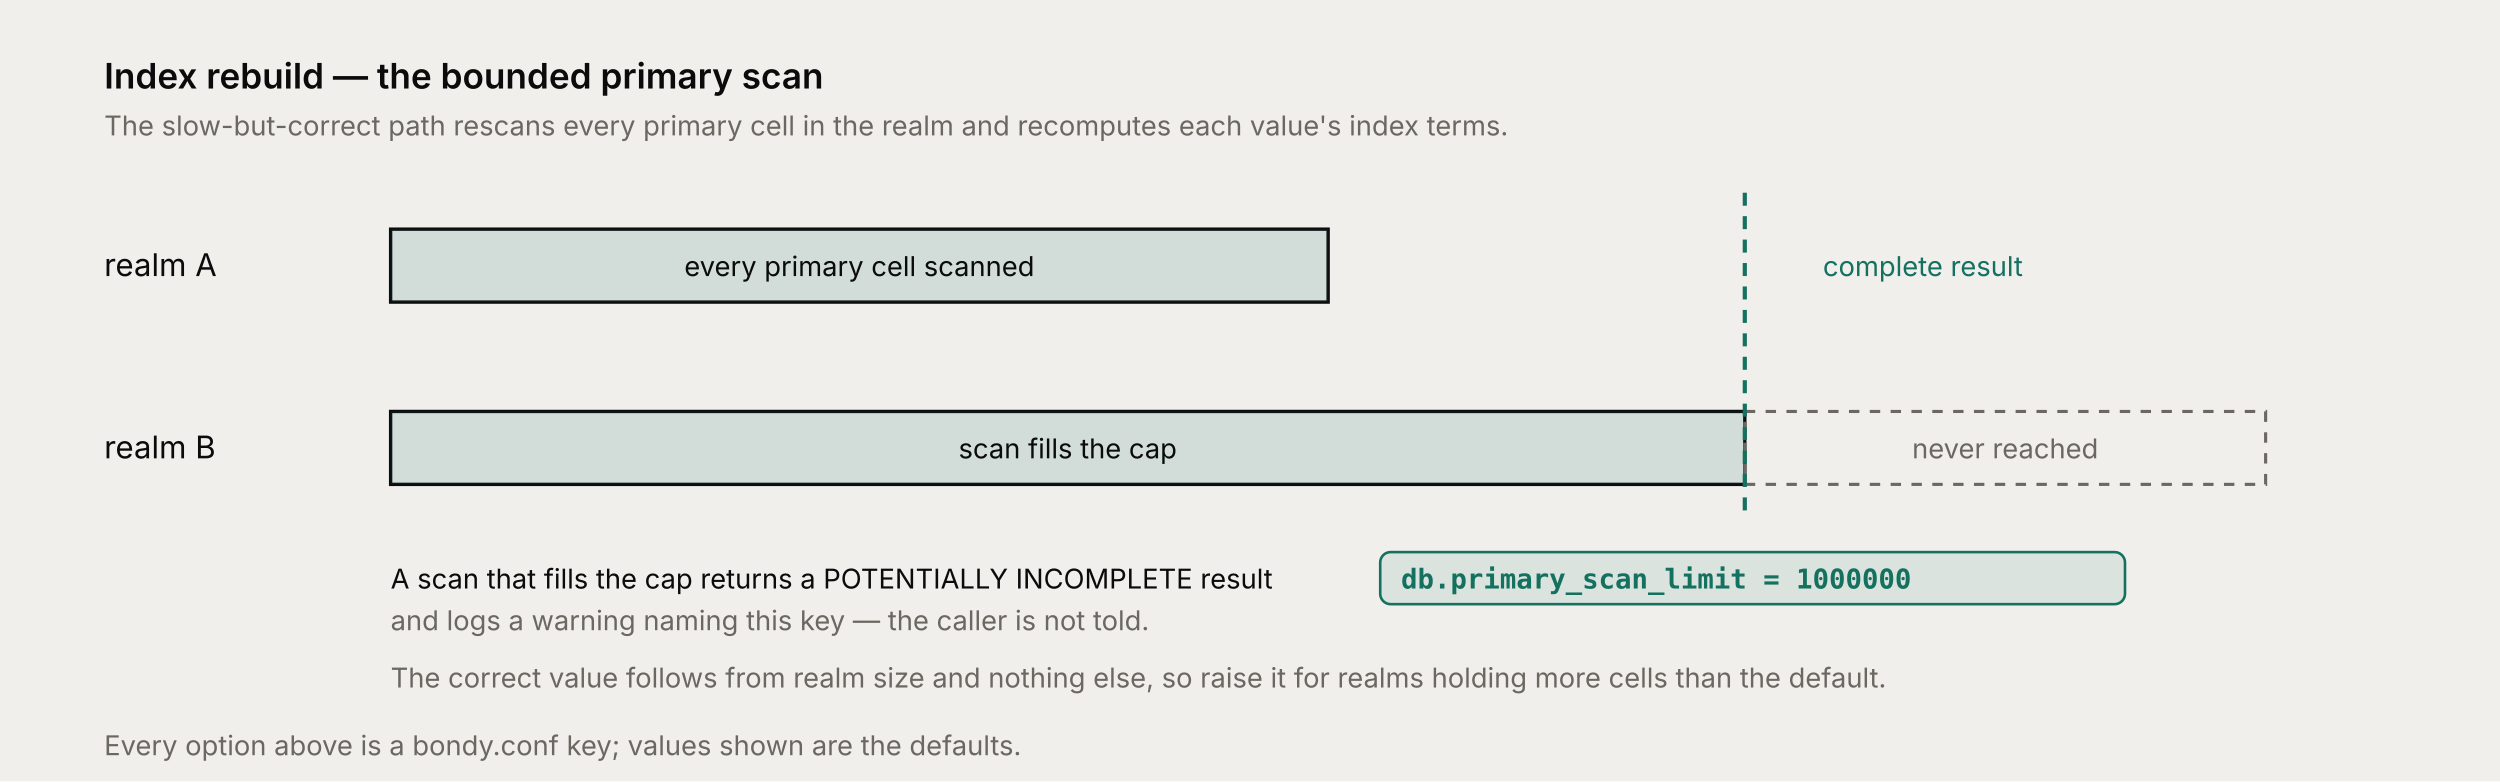
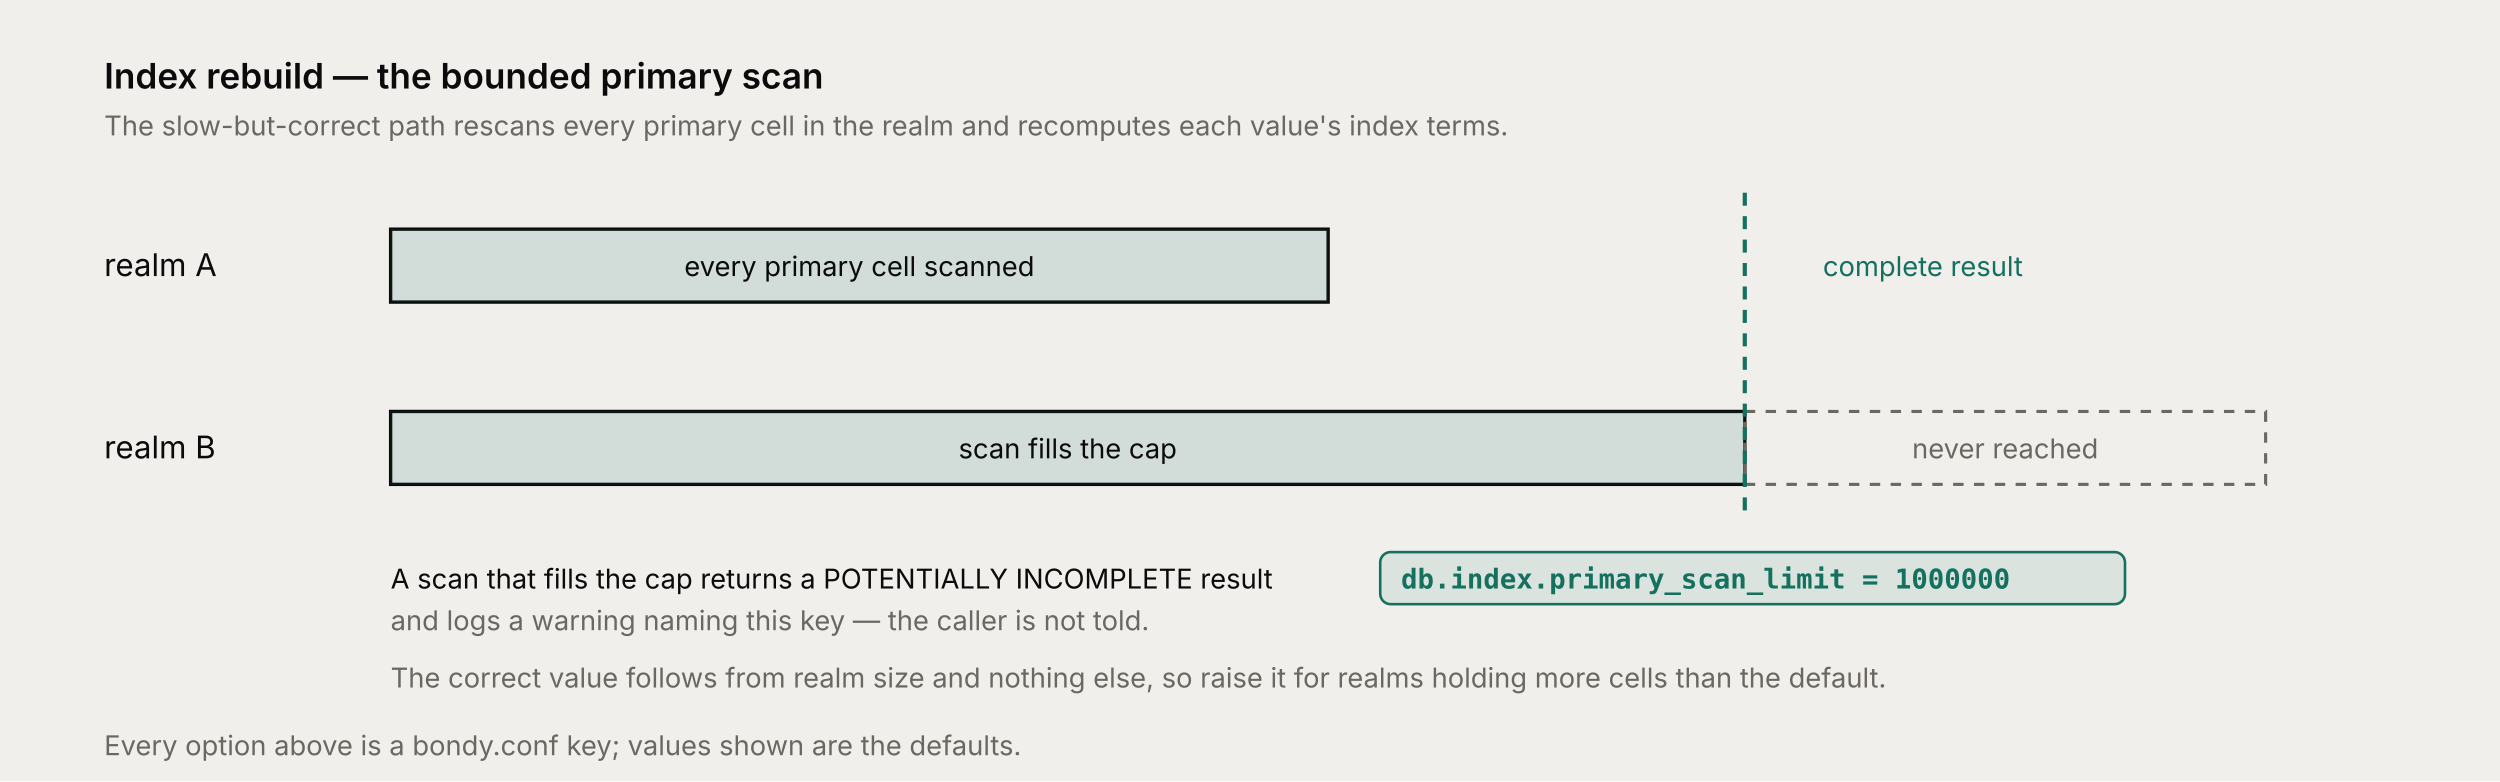
<svg xmlns="http://www.w3.org/2000/svg" viewBox="0 0 960 300" font-family="Inter, ui-sans-serif, system-ui, sans-serif">
  <defs>
    <marker id="sl-arm" viewBox="0 0 10 10" refX="9" refY="5" markerWidth="5" markerHeight="5" orient="auto">
      <path d="M0 0 L10 5 L0 10 z" fill="var(--mu,#6b6862)" />
    </marker>
  </defs>
  <style>
    /* Self-sufficient palette. A plate embedded as an image renders in its own
       document, so the host page's custom properties cannot reach it — these
       are the values that apply standalone, in either theme. When the plate is
       inlined into a page instead, this block is dropped and the page's own
       tokens drive the same var() references. */
    :root{--ik:#0b0b0c;--pa:#f1efec;--mu:#6b6862;--sp:#14705f;--ru:#d9d5cf}
    @media (prefers-color-scheme:dark){
      :root{--ik:#eeece8;--pa:#121415;--mu:#9a968f;--sp:#5fd6b4;--ru:#2c3032}
    }

    .ink{fill:var(--ik,#0b0b0c)} .mu{fill:var(--mu,#6b6862)} .sp{fill:var(--sp,#14705f)}
    .fill{fill:var(--pa,#f1efec); stroke:var(--ik,#0b0b0c); stroke-width:1.3}
    .axis{stroke:var(--mu,#6b6862); stroke-width:1}
    .cfg{stroke:var(--sp,#14705f); stroke-width:1.6; stroke-dasharray:5 4; fill:none}
    .cfgbx{fill:var(--sp,#14705f); fill-opacity:.10; stroke:var(--sp,#14705f); stroke-width:1}
    .ts{font-size:10.5px} .t{font-size:12px} .tb{font-size:13.5px; font-weight:600}
    .tk{font-size:10.5px; font-family:'JetBrains Mono',ui-monospace,monospace; font-weight:600}
  </style>
  <rect width="100%" height="100%" fill="var(--pa,#f1efec)" />
  <text class="tb ink" x="40" y="34">Index rebuild — the bounded primary scan</text>
  <text class="ts mu" x="40" y="52">The slow-but-correct path rescans every primary cell in the realm and recomputes each value's index terms.</text>
  <text class="t ink" x="40" y="106">realm A</text>
  <rect class="fill" x="150" y="88" width="360" height="28" />
  <rect x="150" y="88" width="360" height="28" fill="var(--sp,#14705f)" fill-opacity=".14" stroke="none" />
  <text class="ts ink" x="330" y="106" text-anchor="middle">every primary cell scanned</text>
  <text class="ts sp" x="700" y="106">complete result</text>
  <text class="t ink" x="40" y="176">realm B</text>
  <rect class="fill" x="150" y="158" width="520" height="28" />
  <rect x="150" y="158" width="520" height="28" fill="var(--sp,#14705f)" fill-opacity=".14" stroke="none" />
  <rect x="670" y="158" width="200" height="28" fill="none" stroke="var(--mu,#6b6862)" stroke-width="1.2" stroke-dasharray="4 4" />
  <text class="ts ink" x="410" y="176" text-anchor="middle">scan fills the cap</text>
  <text class="ts mu" x="770" y="176" text-anchor="middle">never reached</text>
  <line class="cfg" x1="670" y1="74" x2="670" y2="200" />
  <rect class="cfgbx" x="530" y="212" width="286" height="20" rx="4" />
-   <text class="tk sp" x="538" y="226">db.primary_scan_limit = 1000000</text>
+   <text class="tk sp" x="538" y="226">db.index.primary_scan_limit = 1000000</text>
  <text class="ts ink" x="150" y="226">A scan that fills the cap returns a POTENTIALLY INCOMPLETE result</text>
  <text class="ts mu" x="150" y="242">and logs a warning naming this key — the caller is not told.</text>
  <text class="ts mu" x="150" y="264">The correct value follows from realm size and nothing else, so raise it for realms holding more cells than the default.</text>
  <text class="ts mu" x="40" y="290">Every option above is a bondy.conf key; values shown are the defaults.</text>
</svg>
